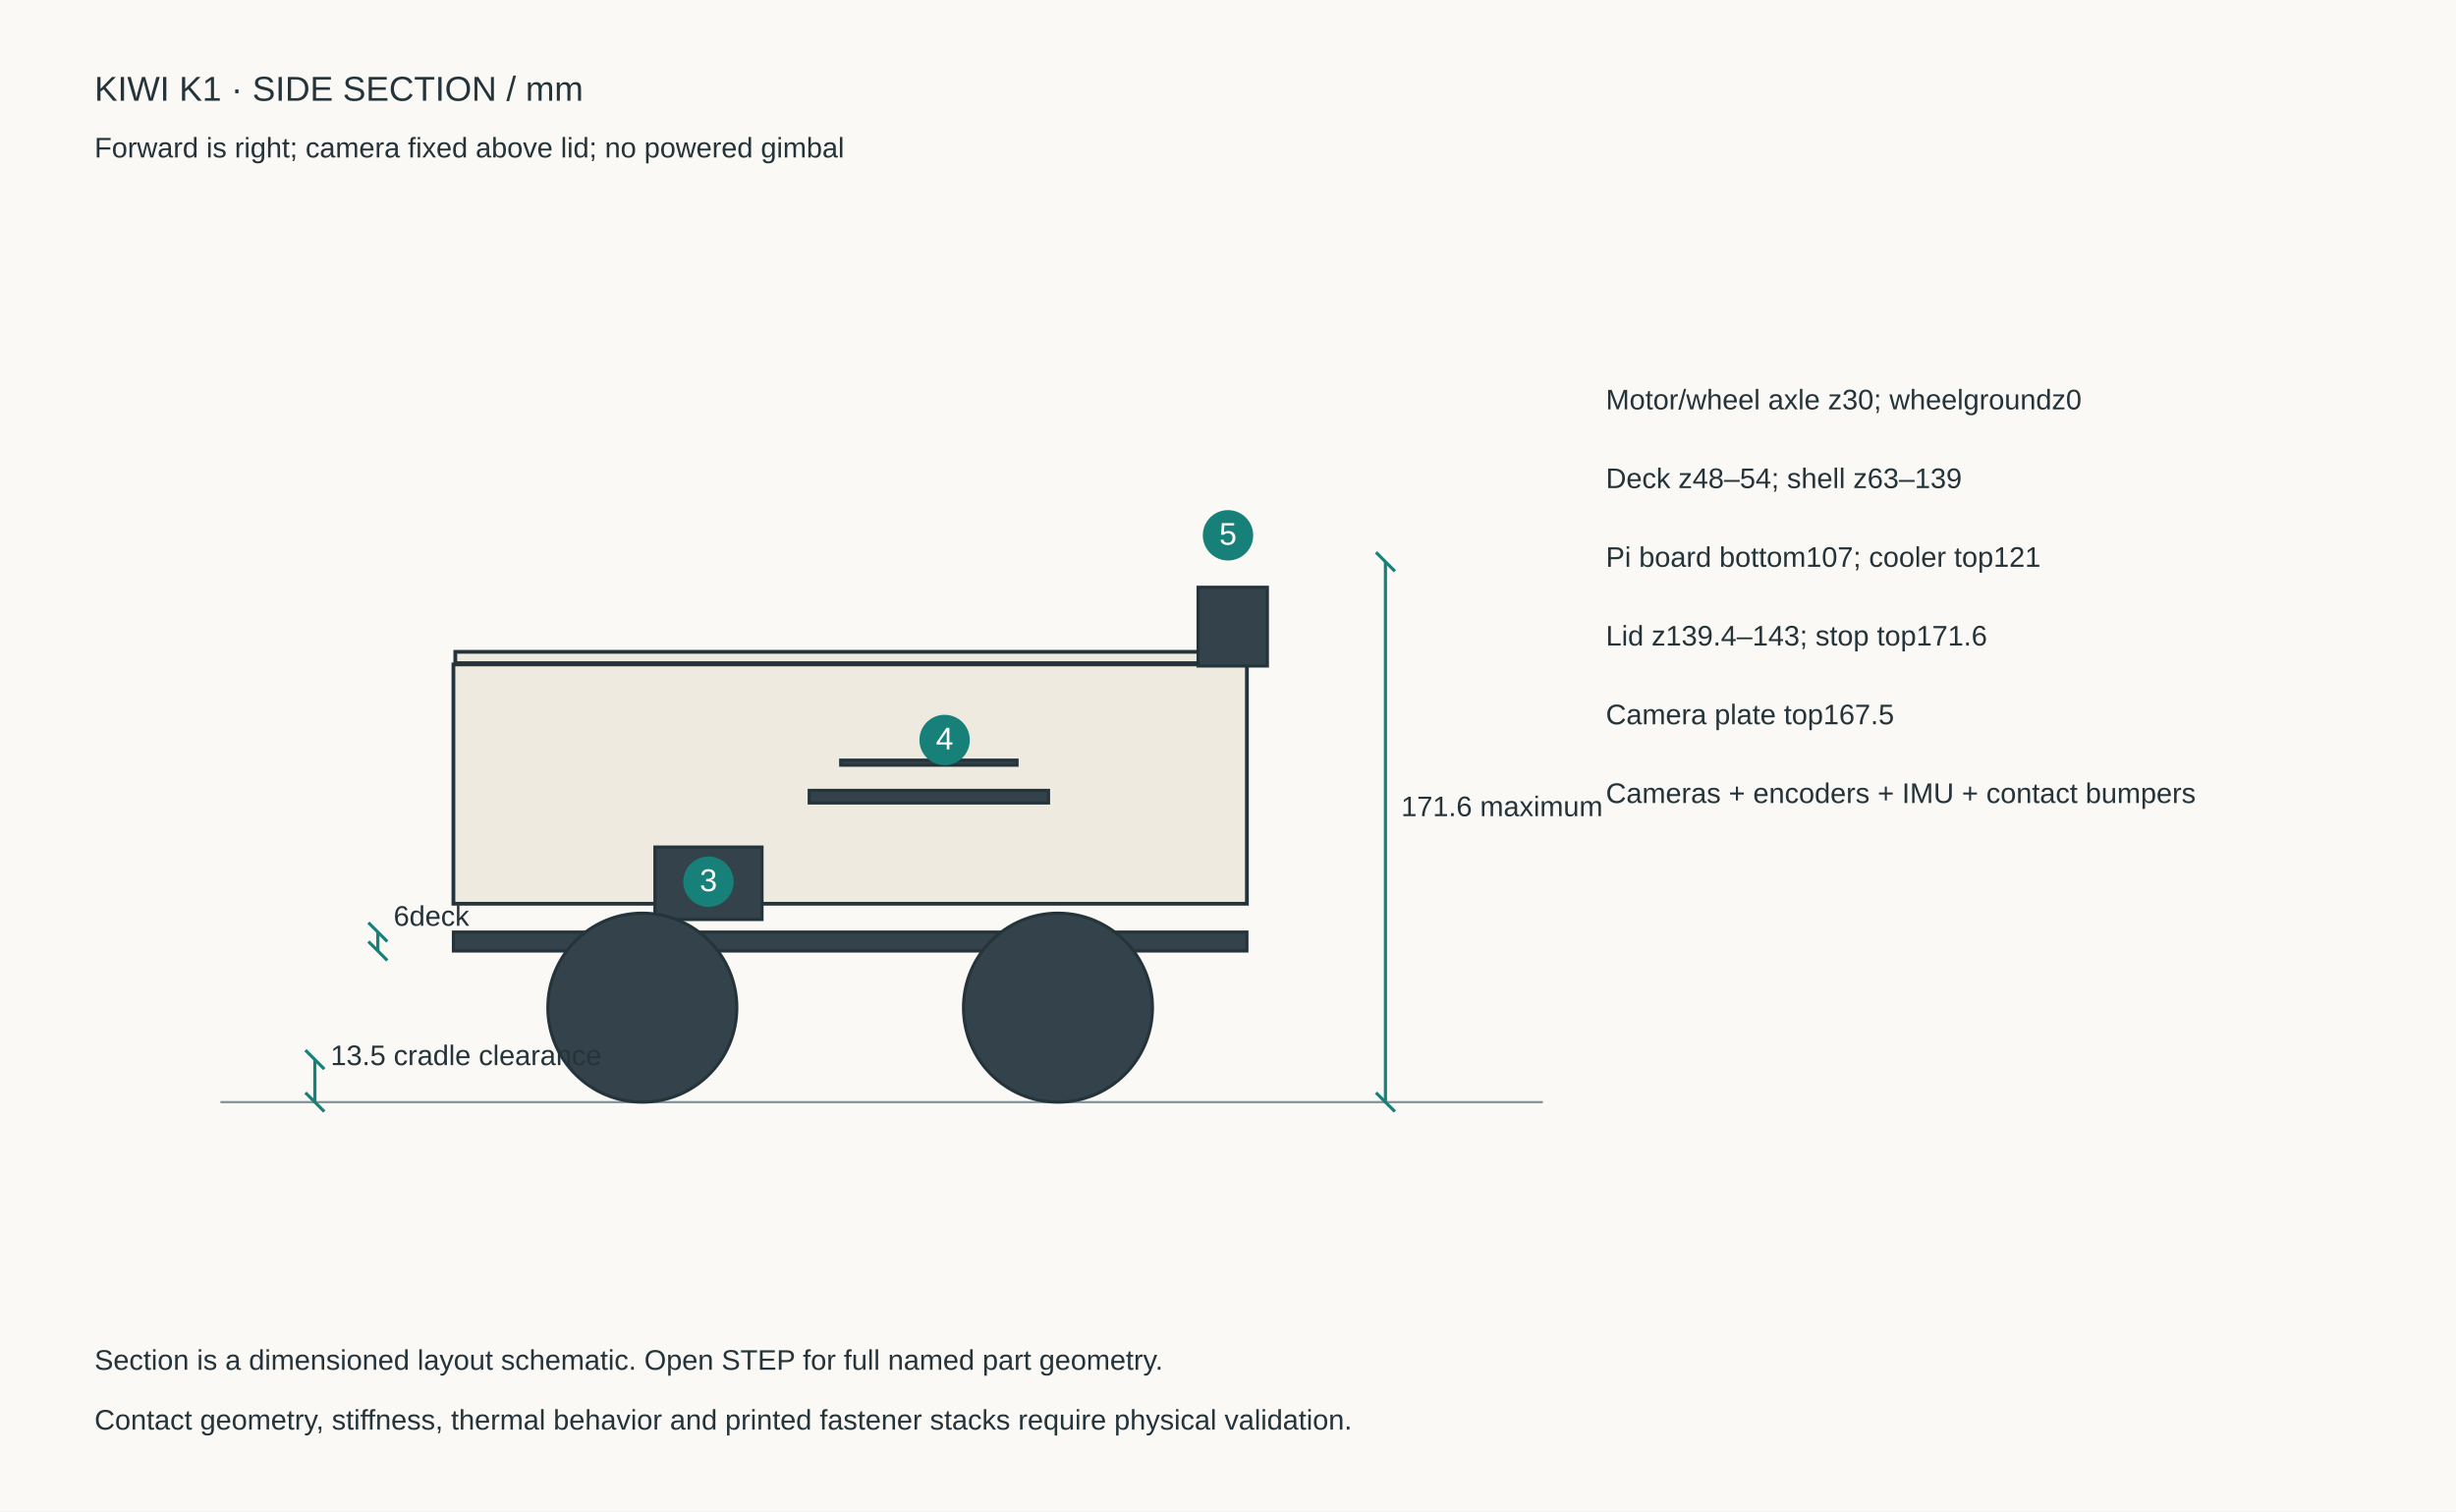
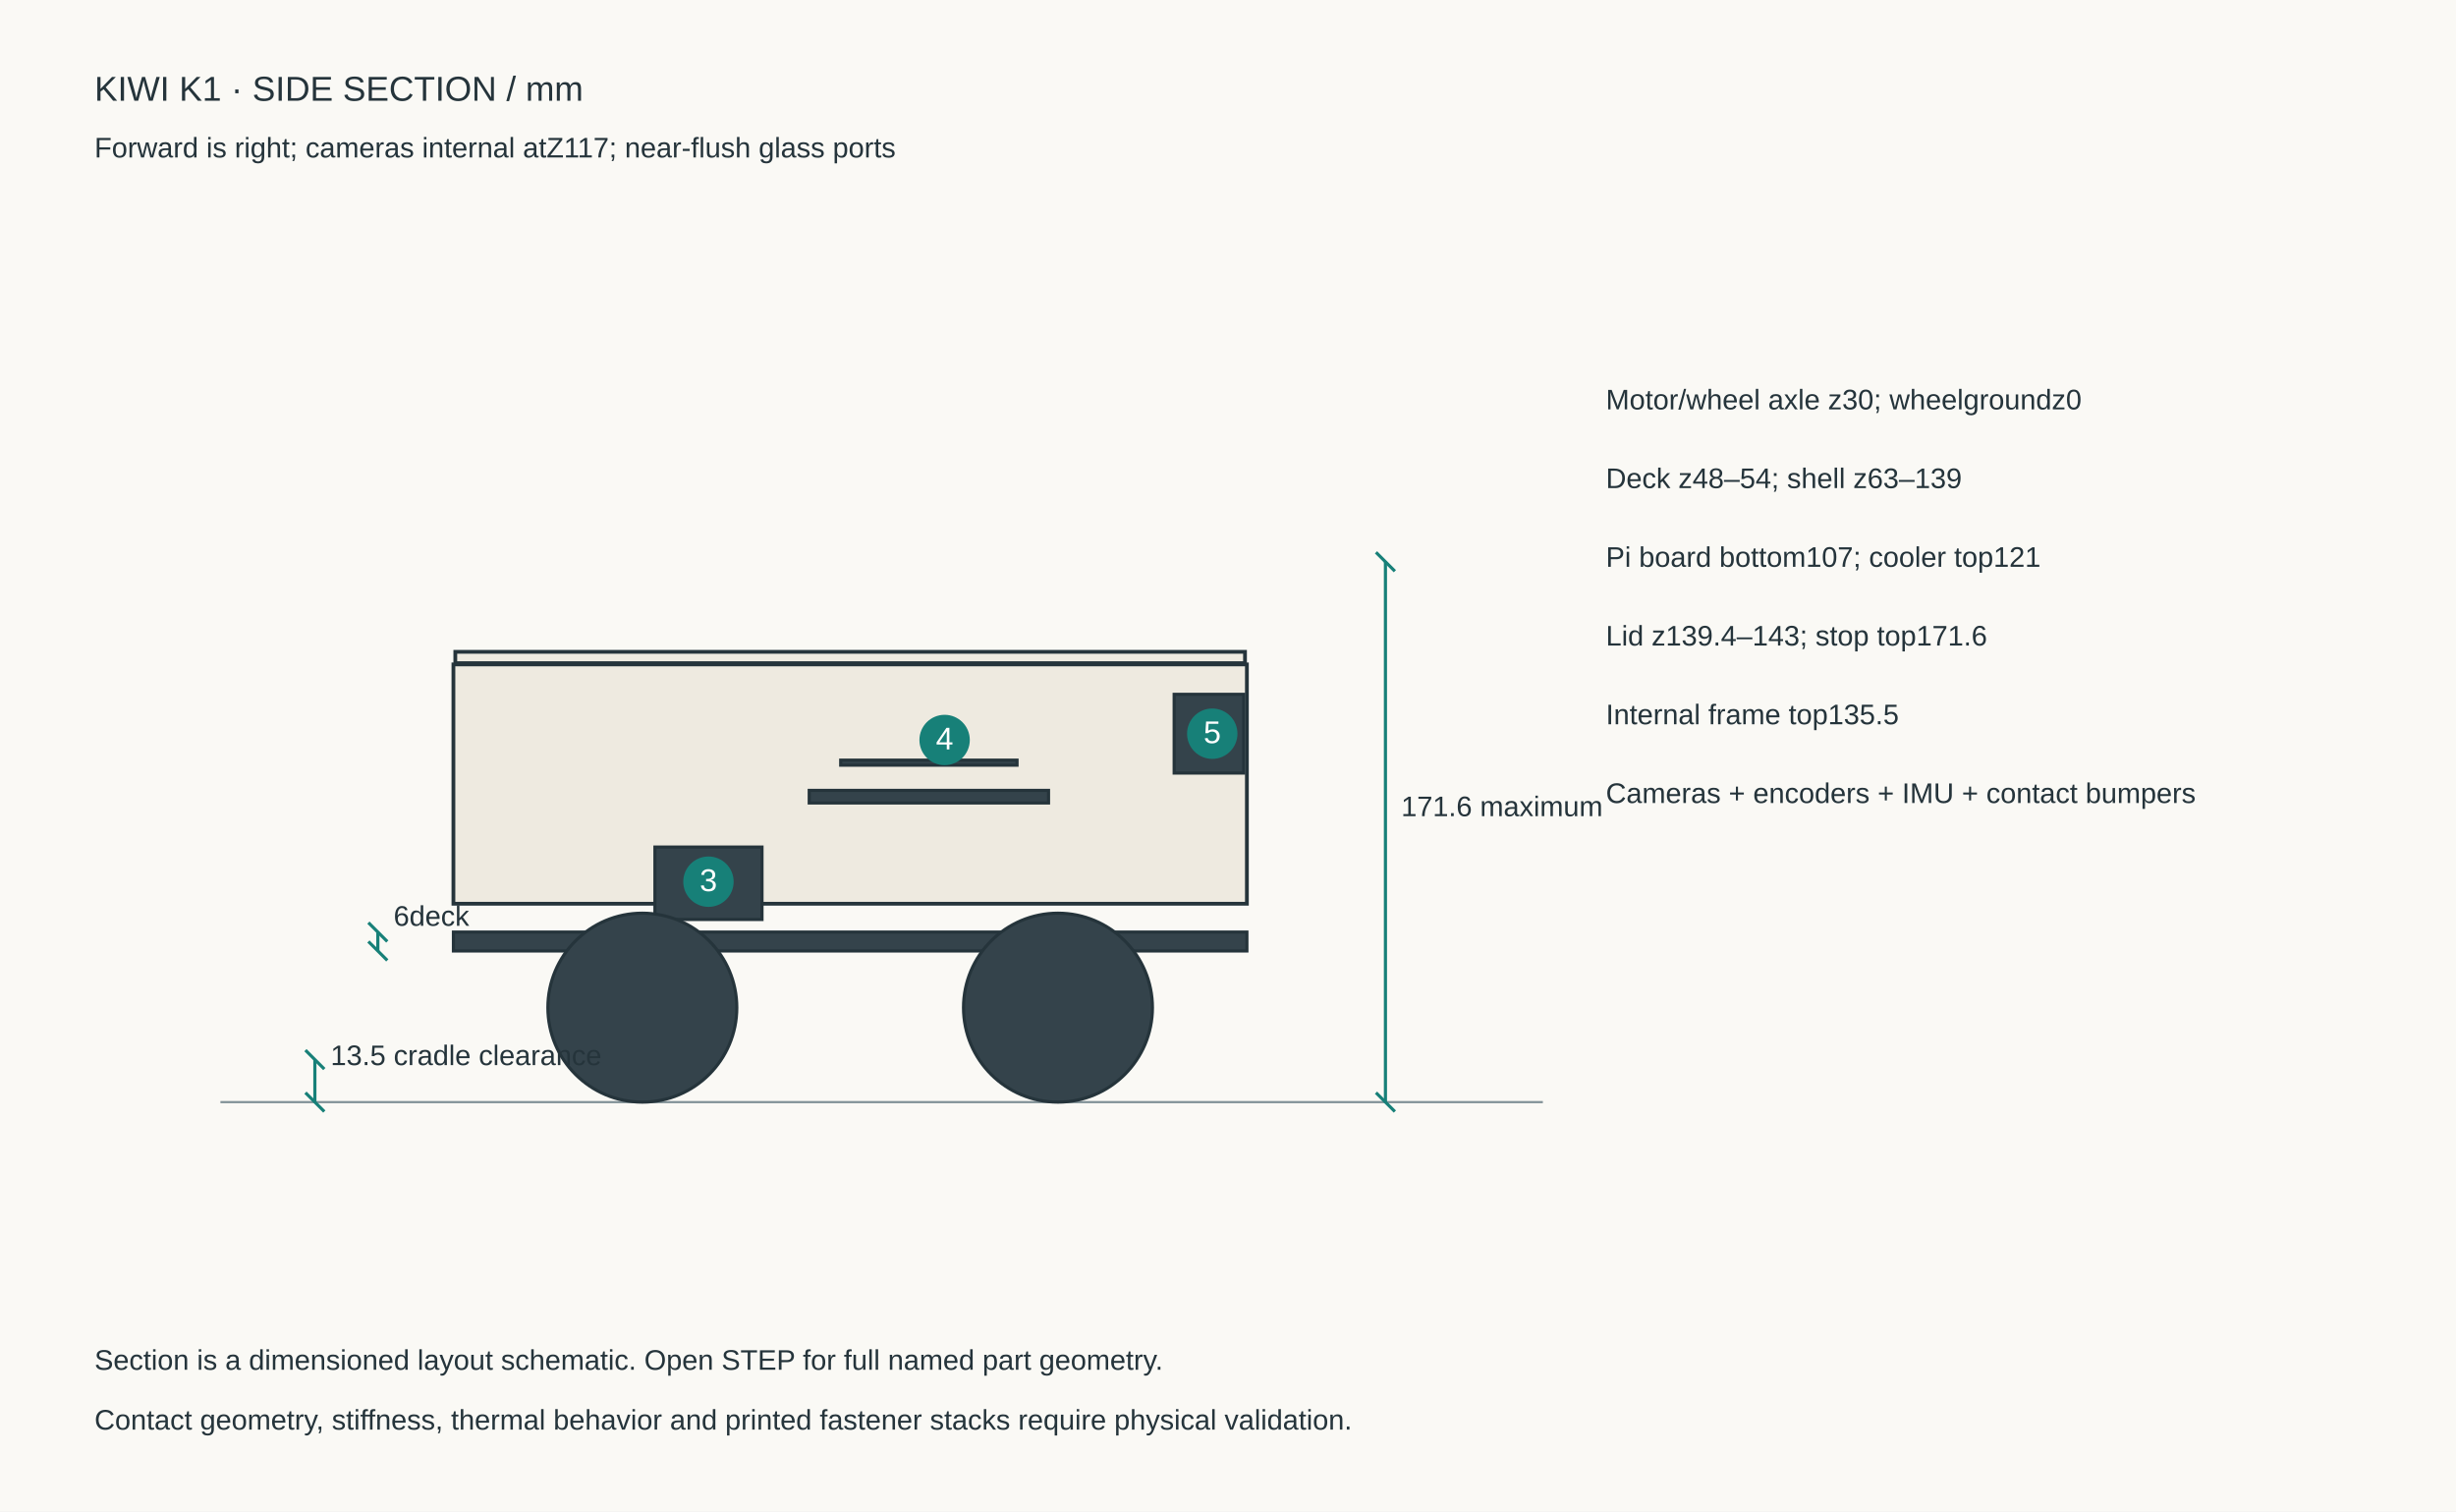
<svg xmlns="http://www.w3.org/2000/svg" viewBox="0 0 780 480">
  <style>text{font-family:Arial,sans-serif;fill:#25343b} .line{fill:none;stroke:#25343b;stroke-width:1.4}.thin{fill:none;stroke:#829298;stroke-width:.7}.dim{fill:none;stroke:#178078;stroke-width:1}.label{font-size:11px}.small{font-size:9px}.num{fill:#178078;stroke:none} .white{fill:#eeeae0;stroke:#25343b;stroke-width:1.2}.dark{fill:#34434b;stroke:#25343b;stroke-width:1}</style>
  <rect width="780" height="480" fill="#faf9f5" />
  <text x="30" y="32" class="label">KIWI K1 · SIDE SECTION / mm</text>
-   <text x="30" y="50" class="small">Forward is right; camera fixed above lid; no powered gimbal</text>
+   <text x="30" y="50" class="small">Forward is right; cameras internal atZ117; near-flush glass ports</text>
  <path d="M70,350L490,350" class="thin" />
  <rect x="144" y="211" width="252" height="76" class="white" />
  <rect x="144" y="296" width="252" height="6" class="dark" />
  <rect x="144.6" y="207.0" width="250.8" height="3.6" class="white" />
  <rect x="208" y="269" width="34" height="23" class="dark" />
  <rect x="257" y="251" width="76" height="4" class="dark" />
  <rect x="267" y="241.4" width="56" height="1.6" class="dark" />
-   <rect x="380.5" y="186.5" width="22" height="25.0" class="dark" />
+   <rect x="372.9" y="220.5" width="22.1" height="25.0" class="dark" />
  <circle cx="204" cy="320" r="30" class="dark" />
  <circle cx="336" cy="320" r="30" class="dark" />
  <path d="M440,350L440,178.4" class="dim" />
  <path d="M437,347L443,353" class="dim" />
  <path d="M437,175.4L443,181.4" class="dim" />
  <text x="445.0" y="259.2" class="small">171.6 maximum</text>
  <path d="M120,302L120,296" class="dim" />
  <path d="M117,299L123,305" class="dim" />
  <path d="M117,293L123,299" class="dim" />
  <text x="125.0" y="294.0" class="small">6deck</text>
  <path d="M100,350L100,336.5" class="dim" />
  <path d="M97,347L103,353" class="dim" />
  <path d="M97,333.5L103,339.5" class="dim" />
  <text x="105.0" y="338.25" class="small">13.5 cradle clearance</text>
  <circle cx="225" cy="280" r="8" class="num" />
  <text x="225" y="283" text-anchor="middle" fill="white" style="fill:white;font-size:10px">3</text>
  <circle cx="300" cy="235" r="8" class="num" />
  <text x="300" y="238" text-anchor="middle" fill="white" style="fill:white;font-size:10px">4</text>
-   <circle cx="390" cy="170" r="8" class="num" />
-   <text x="390" y="173" text-anchor="middle" fill="white" style="fill:white;font-size:10px">5</text>
+   <circle cx="385" cy="233" r="8" class="num" />
+   <text x="385" y="236" text-anchor="middle" fill="white" style="fill:white;font-size:10px">5</text>
  <text x="510" y="130" class="small">Motor/wheel axle z30; wheelgroundz0</text>
  <text x="510" y="155" class="small">Deck z48–54; shell z63–139</text>
  <text x="510" y="180" class="small">Pi board bottom107; cooler top121</text>
  <text x="510" y="205" class="small">Lid z139.4–143; stop top171.6</text>
-   <text x="510" y="230" class="small">Camera plate top167.5</text>
+   <text x="510" y="230" class="small">Internal frame top135.5</text>
  <text x="510" y="255" class="small">Cameras + encoders + IMU + contact bumpers</text>
  <text x="30" y="435" class="small">Section is a dimensioned layout schematic. Open STEP for full named part geometry.</text>
  <text x="30" y="454" class="small">Contact geometry, stiffness, thermal behavior and printed fastener stacks require physical validation.</text>
</svg>
